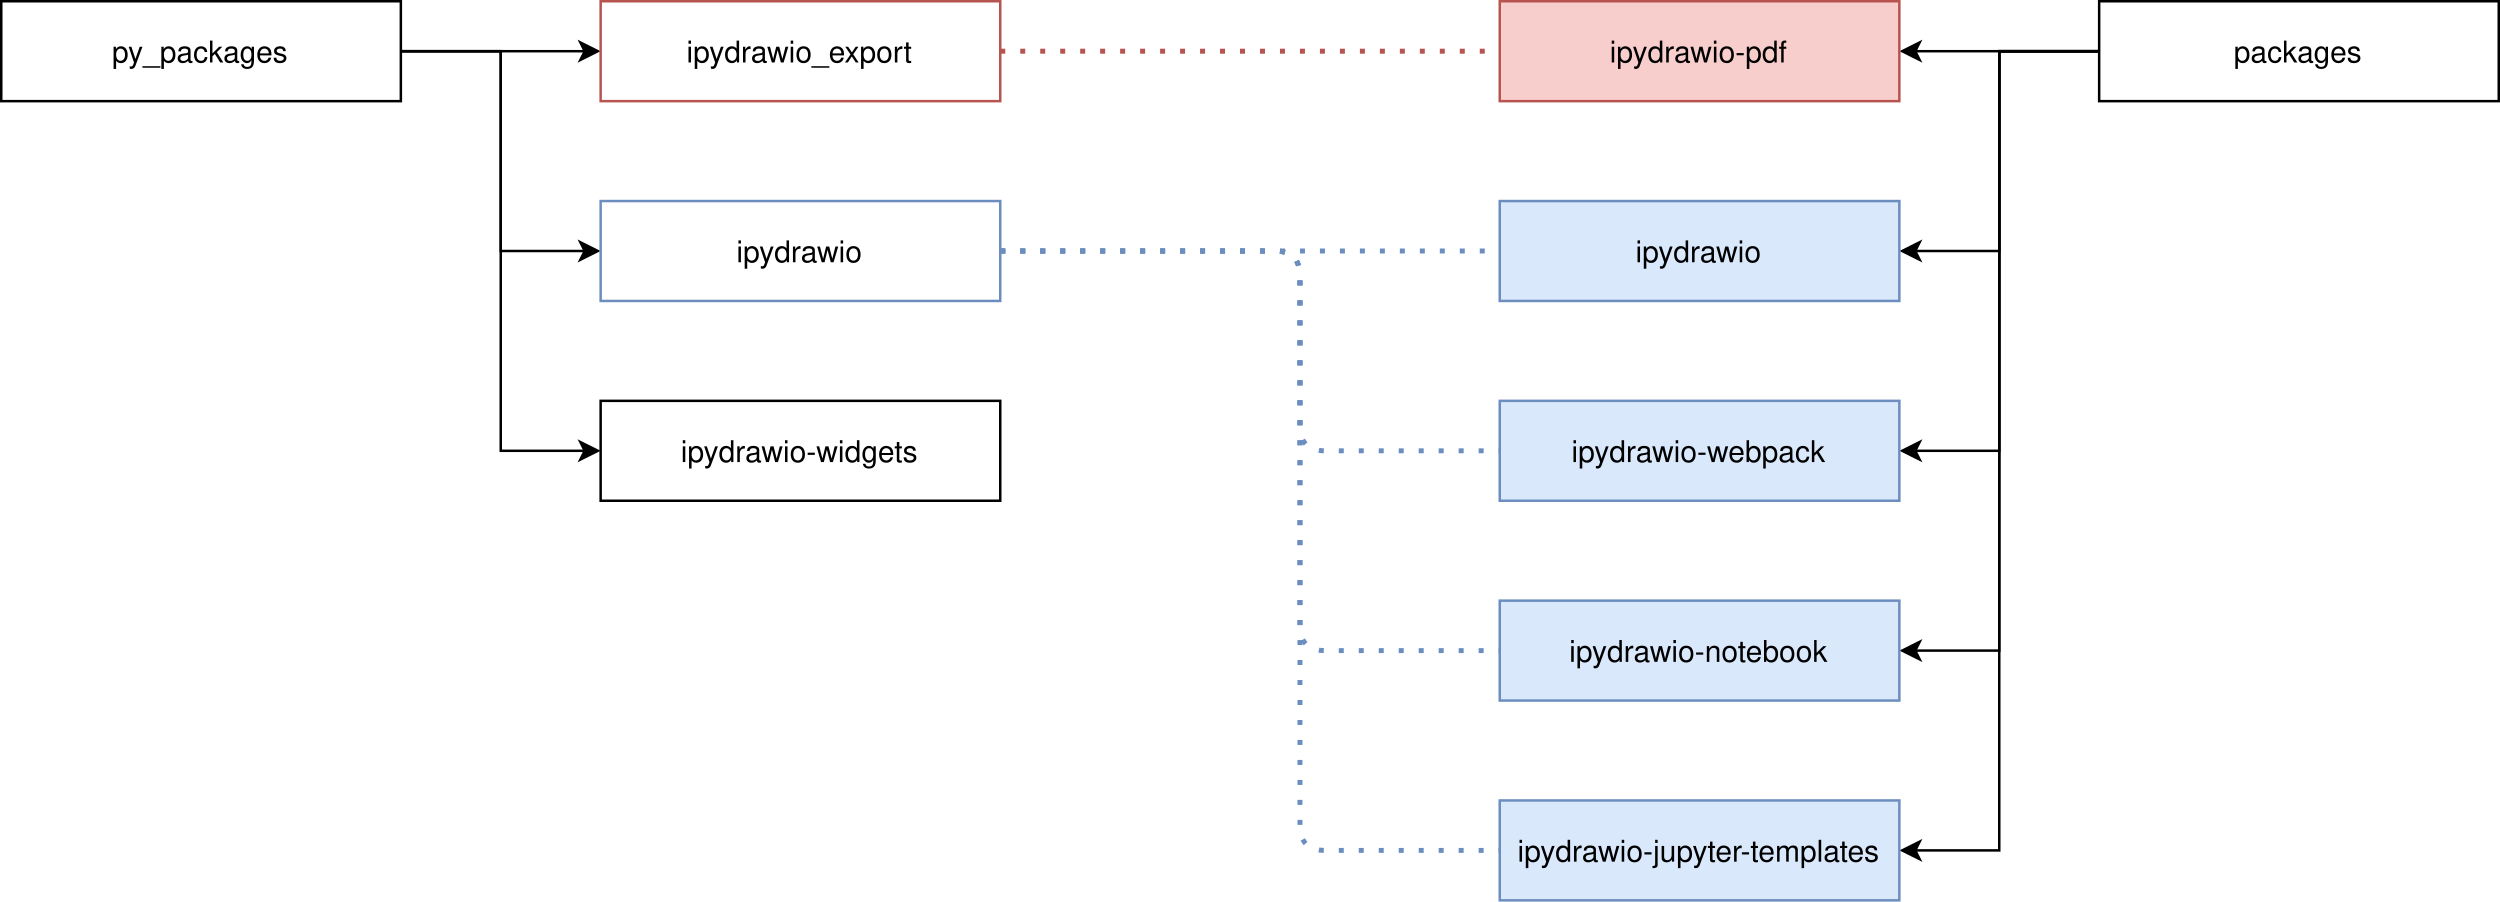
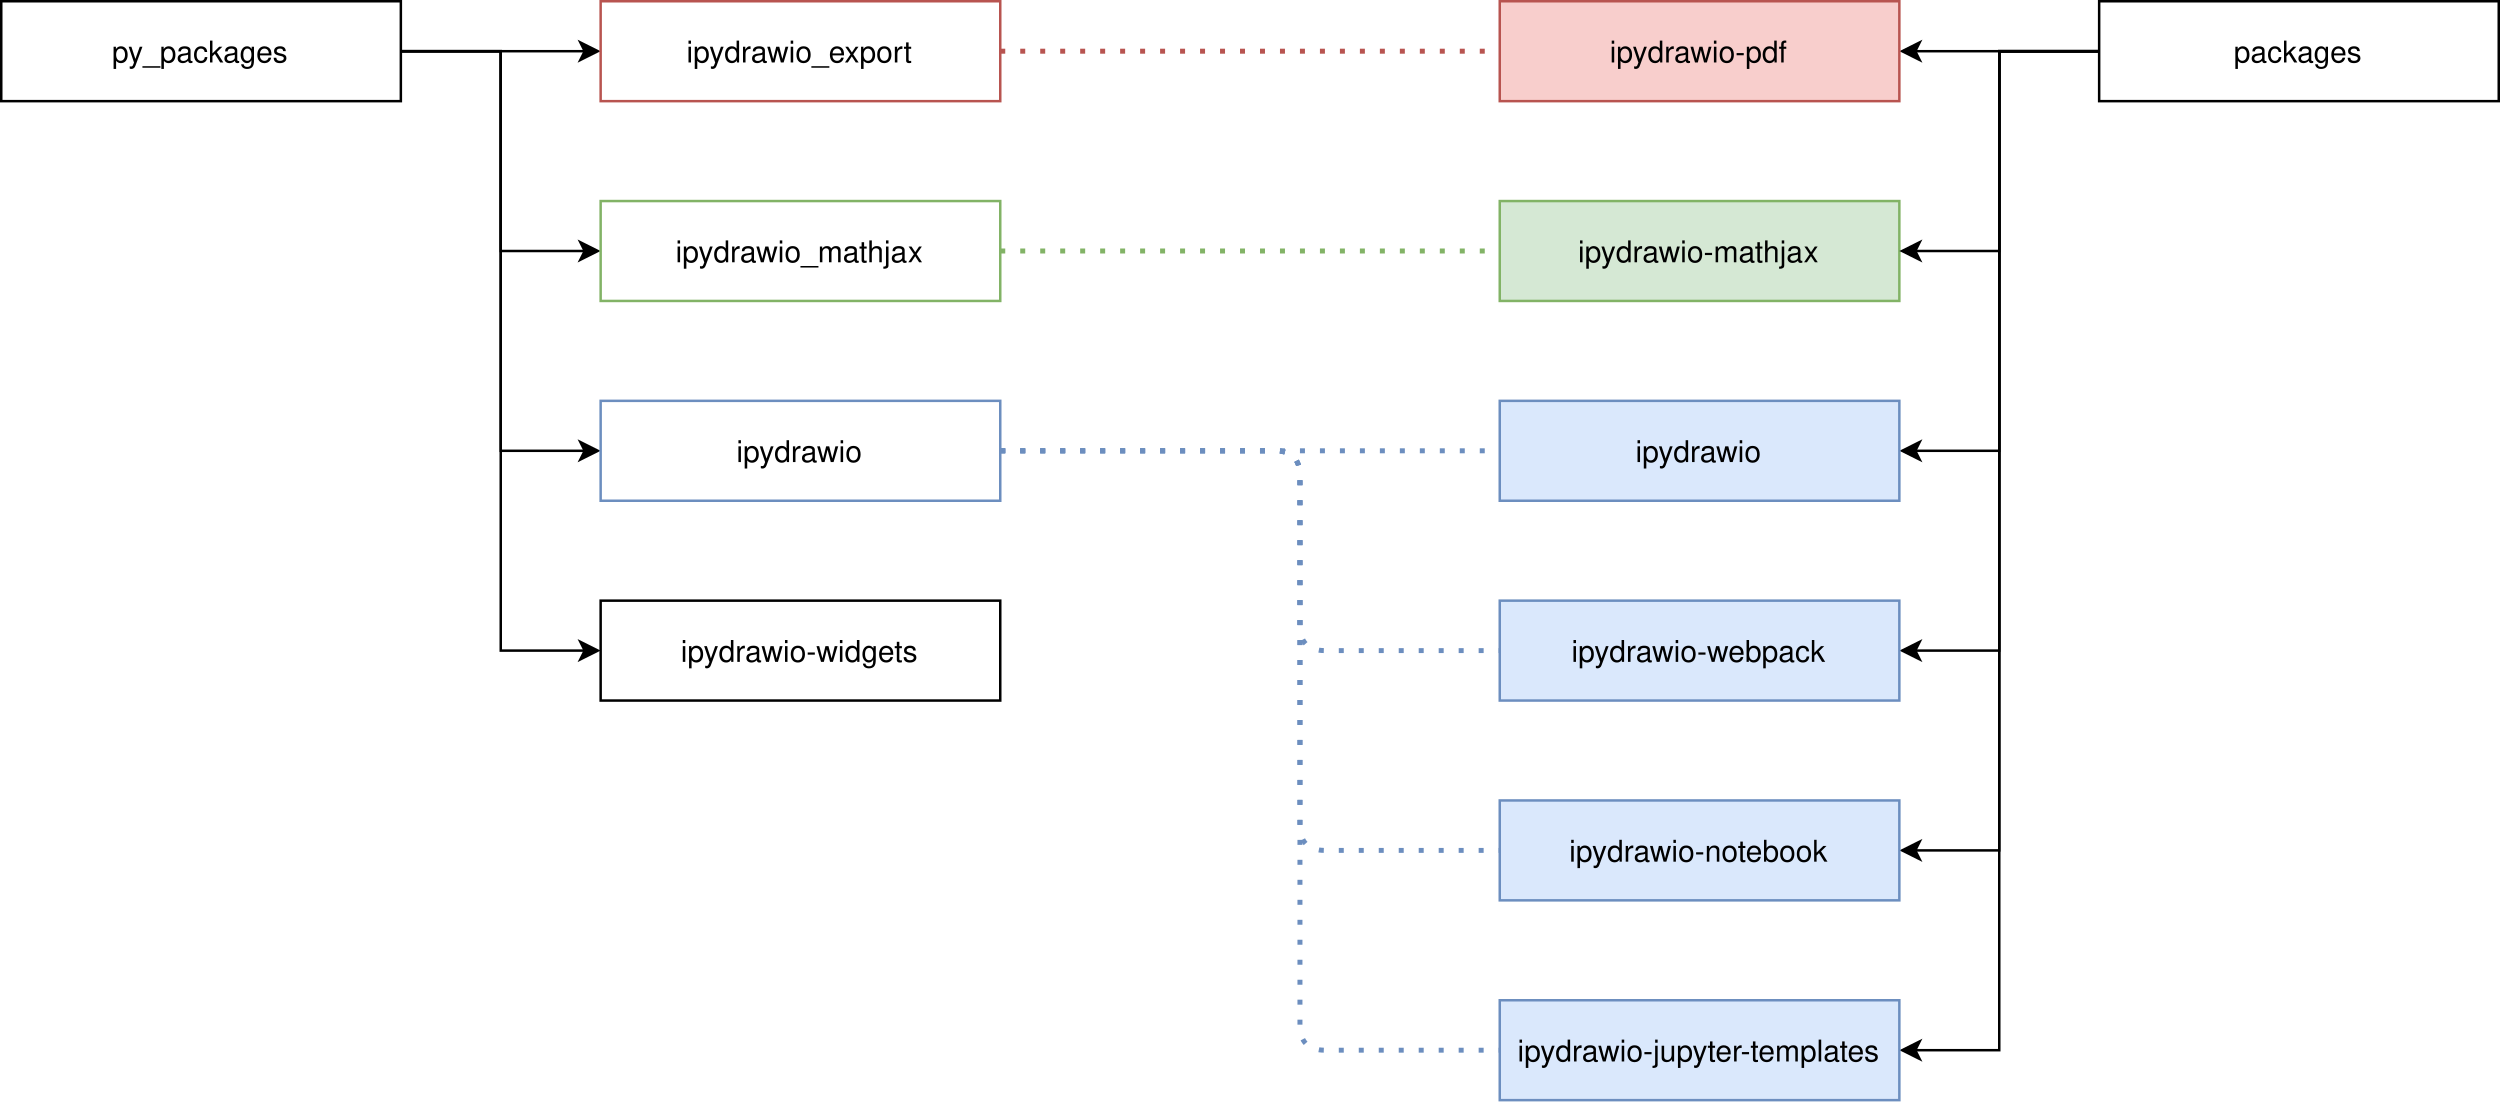
- <svg xmlns="http://www.w3.org/2000/svg" version="1.1" width="1001px" height="361px" viewBox="-0.5 -0.5 1001 361" content="&lt;mxfile version=&quot;16.4.0&quot; type=&quot;embed&quot;&gt;&#10;  &lt;diagram id=&quot;5VtAhx_Kaj5QVmaxudvQ&quot; name=&quot;Deployment&quot;&gt;7Vpdc6IwFP01PnYHCCB9rK7tPuzOdtrZ2cdOhKi0SJgQq+yv3wAJhuAHKoi27UvN5QaSe8653CT0wHC+eiAwmv3CHgp6huateuB7zzB0YJrsX2pJcktf03LDlPged1obnv1/iBuF28L3UFxypBgH1I/KRheHIXJpyQYJwcuy2wQH5adGcIoqhmcXBlXrX9+jM27VxTTSCz+QP53xRzsWvzCHwpkb4hn08FIygVEPDAnGNP81Xw1RkAZPxCXvd7/lajEwgkJap4OTd3iHwYLPjY+LJmKyyGNz501M6AxPcQiD0do6IHgReii9o8Zaa5+fGEfMqDPjK6I04UDCBcXMVB0qH32MF8TlD7c5upBMEffq56Z0WFI3Pr0HhOeIkoQ5EBRA6r+XIYMc+Wnhx7veEQITySHCfkhj6c6PqYE5cBIbJkcwEdRUAr3P3yn5sx/5CERLmsralIGXNf/EiPwev6bkNrQAjpnA8mEnLxF03xj/Yh45gtBTRicpCgJ9W5ofJ4YEPAz8ach+ugwgRBhiLg4CGMX+OPPQMktIoR+mVzOYCXIXJGZBf0JxDra2C+l3RCha7USRX1Wix4OnLSX12dw2k4Qnum2CXQq9HFnWlIK7M9h+lHgELn1cjmr/PFGNKcFvaIgDTLI7A3vojAb3zcS7iHCiRPc8Ea/kqdvry1PiZdVwoqpkluKtI6BSIcjHyXutUTg441kHZrzd/k1lvEKEL2gVMUzLWtS1XjdiHDiWaTWU/FQxnjf7VYuMSxejLmpCWY3ORZQNzoFlQ8W/pbKhfs2gy3G77KLB6VQ3B1YNOUHbj+vEDwIpT3kQORN3YznhOmg8aQYJW6Vxx+WEWH5dVQoTfm0XFLatgNVvp6A4NRcadrsFxc0SjdPEWNapcab8dxE6LfTXlU6Na9QpOI9O+4aiH1P7pkl/YhwXJltgtizbEFM0xljVLfhEugVGx7o1r1G31sfWrX6gbnf7N6/byJsokrU6kezEcZG7UbLjBhf1qmQ7XtSLHazrUmw7ZwEXo9gT37Sm0bJiXxdRwqR3Q9E8YgEW+wcFp860E34Rr1xT61jAdY7yQu8uPf5krRCHqWA9GM8yveq88QgpAyPMLIYGiiiKc04WkcH+PNBgRi3lAO2Et7aEi7UBFmE7MVVYfaUScxS4t+SG6ipcyTkAKDfKg1C50X5dV6lTZ0O3I+qcImaZOv0qc2pvCZ+HOaZ6XqIfy5x9N2qOOYKTn4w5tXfiOmLObVPMUW+0hTmHFjaWusPo7C5sVP8Td/6qNK6zzfQBaVx3o+qLxq3Q+MSdsCqNweekcd1V4BeNW6Fx68tMhhubp7K4BKY0o9bPoSvrwg1E3bpUVL/f6PpUBXS+16NI9ZjPq0r4X81nnzsrl2pvdQv22CUBUFalhnqke/SSgDXXXyvn7utvvsHoPw==&lt;/diagram&gt;&#10;&lt;/mxfile&gt;&#10;">
+ <svg xmlns="http://www.w3.org/2000/svg" version="1.1" width="1001px" height="441px" viewBox="-0.5 -0.5 1001 441" content="&lt;mxfile version=&quot;20.5.3&quot; type=&quot;embed&quot;&gt;&#10;  &lt;diagram id=&quot;5VtAhx_Kaj5QVmaxudvQ&quot; name=&quot;Deployment&quot;&gt;7VtLk9o4EP41HGfLtvyaY2An2UNSm0pqa48pYQvwxFguWQx4f/3KWAJZ4mGDX2QyhynUbgmp+/ta7ZaYgNl694nAdPUFhyieWEa4m4A/J5bl+4D9LwR5KfAMoxQsSRSWIvMo+B79h7hQqG2iEGUVRYpxTKO0KgxwkqCAVmSQELytqi1wXP3WFC6RJvgewFiX/huFdMWlplhG8eAvFC1X/Kt9hz9YQ6HMBdkKhngricDLBMwIxrT8tN7NUFzYTtil7PfxzNPDxAhKaJ0OftnhDcYbvjY+L5qLxaKQrZ03MaErvMQJjF+O0inBmyRExYgGax11PmOcMqHJhK+I0pw7Em4oZiJ9qnz2Gd6QgH+5y70LyRJxLa8UFdOSuvHlfUJ4jSjJmQJBMaTRW9VlkHt+edDjXT8QAnNJIcVRQjNp5K+FgClwDFs292AuoKkY+oq+5Vb02YdyBqIlLeUo2jtv3/wnQ+Tv+WsBbsuI4Zzxq5x2/iOFwU+Gv4xbjiD0bQ8nyQrC+660Pg4MyfEwjpYJ+xgwByHCPBbgOIZpFs33GsZeklAYJcXTvZsJCjYkY0b/hrLS2cYlT78hQtHuohf5U8V6Pm9uJfZxgxoriXii2ym3S6aXLcuaknEvGjtK85DAbYSrVvX6sWpGCf6JZjjGZD8ycGf+y/RjO/Y+WDhX4NuPxbU49fx4cUpsVi0HKi2yHHYdEYlUF5Tz5L2OXmgc8ZyGEe+yflsR70DCH2iXMp9WuWgak2HIOPUd22kp+Klk7Df66UnG2MloipxQZqM/irTBb5g2qPpdpQ31cwZTttu4kwZ/UN40zBpKgHZv10UUx1KcCiHyF8HJdCLw0XzRjidcFcYDpxPi9euhQpjQ6zqhcF0lRnndJBT3xkJgd5tQPG3RvAiMVZ5aPcW/UfAUWAPz1HpEnoJ+eOpZCn9s4w9D+hPzGBltbatj2iaYojnGKm/BO+KtbQzMW/sReev82rw1G/L2sn77vE3DhUJZZxDKLvwABScpO2/xpV6l7MAv9aKC9ViM7eYsYDSMvXOndbpm7OsmzRn1nihap8zAon5wwFRPlfBxbLlDE7jOUV4SfiiOP1krwUlB2BBmqz1fTd74CilzRrKXWAY4WFGcczKLTK/HgRYjaiUGGHfs2pJfnBNuEbI7Q4XjVWEBfMXdZ2KD/hauxBwAlIFKI2gDXee1Dp06Bd2BoHMPmWXoeDpyapeE+0GOrZ6XPN+KnGsDtYccgcl3hpzalbhhkGPVLNhdRY420BnkNE1sHKXCqJxqXNW/s/Knw7hOmekXhHHdQtVvGHcC4zsrYTqMwfuEcd23wN8w7gTGnb9mMr+xdSovl8CWVjTuc2j1/sbQpypg7LWeE7epgF2T5OO+9nkxc9F7qyVY88ZQArzbQsktm5A3NLgUiCg48s/CTQPlo4HL9BuBS703aNQDVxtX9Yp78K9wp0T0nm7AaBmIb02B6x7wowX2WtA4E+sPcX0kl46eTpv+uR/Tq0mhg/zQ7tolaqW2Z5doEVIMO6IIecPZSwUyD3N/slmIVC8Q1g2R+kBKrBUpdgf7ry3S0xG+BJ4/B1D43hSgYlevA9CBqrm3pm5aNVcd6GbosObxh2al+vHXeuDlfw==&lt;/diagram&gt;&#10;&lt;/mxfile&gt;&#10;">
  <defs />
  <g>
    <g id="cell-8">
-       <path d="M 160 20 L 200 20 L 200 100 L 233.63 100" fill="none" stroke="rgb(0, 0, 0)" stroke-miterlimit="10" pointer-events="stroke" />
-       <path d="M 238.88 100 L 231.88 103.5 L 233.63 100 L 231.88 96.5 Z" fill="rgb(0, 0, 0)" stroke="rgb(0, 0, 0)" stroke-miterlimit="10" pointer-events="all" />
+       <path d="M 160 20 L 200 20 L 200 180 L 233.63 180" fill="none" stroke="rgb(0, 0, 0)" stroke-miterlimit="10" pointer-events="stroke" />
+       <path d="M 238.88 180 L 231.88 183.5 L 233.63 180 L 231.88 176.5 Z" fill="rgb(0, 0, 0)" stroke="rgb(0, 0, 0)" stroke-miterlimit="10" pointer-events="all" />
    </g>
    <g id="cell-6" content="&lt;UserObject label=&quot;py_packages&quot; treeRoot=&quot;1&quot;/&gt;" data-label="py_packages" data-treeRoot="1">
      <rect x="0" y="0" width="160" height="40" fill="rgb(255, 255, 255)" stroke="rgb(0, 0, 0)" pointer-events="all" />
      <g fill="rgb(0, 0, 0)" font-family="Helvetica" text-anchor="middle" font-size="12px">
        <text x="79.5" y="24.5">py_packages</text>
      </g>
    </g>
    <g id="cell-7" content="&lt;UserObject label=&quot;ipydrawio&quot;/&gt;" data-label="ipydrawio">
-       <rect x="240" y="80" width="160" height="40" fill="rgb(255, 255, 255)" stroke="#6c8ebf" pointer-events="all" />
+       <rect x="240" y="160" width="160" height="40" fill="rgb(255, 255, 255)" stroke="#6c8ebf" pointer-events="all" />
      <g fill="rgb(0, 0, 0)" font-family="Helvetica" text-anchor="middle" font-size="12px">
-         <text x="319.5" y="104.5">ipydrawio</text>
+         <text x="319.5" y="184.5">ipydrawio</text>
      </g>
    </g>
    <g id="cell-9">
      <path d="M 160 20 L 210 20 L 233.63 20" fill="none" stroke="rgb(0, 0, 0)" stroke-miterlimit="10" pointer-events="stroke" />
      <path d="M 238.88 20 L 231.88 23.5 L 233.63 20 L 231.88 16.5 Z" fill="rgb(0, 0, 0)" stroke="rgb(0, 0, 0)" stroke-miterlimit="10" pointer-events="all" />
    </g>
    <g id="cell-10" content="&lt;UserObject label=&quot;ipydrawio_export&quot;/&gt;" data-label="ipydrawio_export">
      <rect x="240" y="0" width="160" height="40" fill="rgb(255, 255, 255)" stroke="#b85450" pointer-events="all" />
      <g fill="rgb(0, 0, 0)" font-family="Helvetica" text-anchor="middle" font-size="12px">
        <text x="319.5" y="24.5">ipydrawio_export</text>
      </g>
    </g>
    <g id="cell-19">
-       <path d="M 840 20 L 800 20 L 800 100 L 766.37 100" fill="none" stroke="rgb(0, 0, 0)" stroke-miterlimit="10" pointer-events="stroke" />
-       <path d="M 761.12 100 L 768.12 96.5 L 766.37 100 L 768.12 103.5 Z" fill="rgb(0, 0, 0)" stroke="rgb(0, 0, 0)" stroke-miterlimit="10" pointer-events="all" />
+       <path d="M 840 20 L 800 20 L 800 180 L 766.37 180" fill="none" stroke="rgb(0, 0, 0)" stroke-miterlimit="10" pointer-events="stroke" />
+       <path d="M 761.12 180 L 768.12 176.5 L 766.37 180 L 768.12 183.5 Z" fill="rgb(0, 0, 0)" stroke="rgb(0, 0, 0)" stroke-miterlimit="10" pointer-events="all" />
    </g>
    <g id="cell-11" content="&lt;UserObject label=&quot;packages&quot; treeRoot=&quot;1&quot;/&gt;" data-label="packages" data-treeRoot="1">
      <rect x="840" y="0" width="160" height="40" fill="rgb(255, 255, 255)" stroke="rgb(0, 0, 0)" pointer-events="all" />
      <g fill="rgb(0, 0, 0)" font-family="Helvetica" text-anchor="middle" font-size="12px">
        <text x="919.5" y="24.5">packages</text>
      </g>
    </g>
    <g id="cell-18" content="&lt;UserObject label=&quot;ipydrawio&quot;/&gt;" data-label="ipydrawio">
-       <rect x="600" y="80" width="160" height="40" fill="#dae8fc" stroke="#6c8ebf" pointer-events="all" />
+       <rect x="600" y="160" width="160" height="40" fill="#dae8fc" stroke="#6c8ebf" pointer-events="all" />
      <g fill="rgb(0, 0, 0)" font-family="Helvetica" text-anchor="middle" font-size="12px">
-         <text x="679.5" y="104.5">ipydrawio</text>
+         <text x="679.5" y="184.5">ipydrawio</text>
      </g>
    </g>
    <g id="cell-20">
-       <path d="M 840 20 L 800 20 L 800 180 L 766.37 180" fill="none" stroke="rgb(0, 0, 0)" stroke-miterlimit="10" pointer-events="stroke" />
-       <path d="M 761.12 180 L 768.12 176.5 L 766.37 180 L 768.12 183.5 Z" fill="rgb(0, 0, 0)" stroke="rgb(0, 0, 0)" stroke-miterlimit="10" pointer-events="all" />
+       <path d="M 840 20 L 800 20 L 800 260 L 766.37 260" fill="none" stroke="rgb(0, 0, 0)" stroke-miterlimit="10" pointer-events="stroke" />
+       <path d="M 761.12 260 L 768.12 256.5 L 766.37 260 L 768.12 263.5 Z" fill="rgb(0, 0, 0)" stroke="rgb(0, 0, 0)" stroke-miterlimit="10" pointer-events="all" />
    </g>
    <g id="cell-21" content="&lt;UserObject label=&quot;ipydrawio-webpack&quot;/&gt;" data-label="ipydrawio-webpack">
-       <rect x="600" y="160" width="160" height="40" fill="#dae8fc" stroke="#6c8ebf" pointer-events="all" />
+       <rect x="600" y="240" width="160" height="40" fill="#dae8fc" stroke="#6c8ebf" pointer-events="all" />
      <g fill="rgb(0, 0, 0)" font-family="Helvetica" text-anchor="middle" font-size="12px">
-         <text x="679.5" y="184.5">ipydrawio-webpack</text>
+         <text x="679.5" y="264.5">ipydrawio-webpack</text>
      </g>
    </g>
    <g id="cell-22">
-       <path d="M 840 20 L 800 20 L 800 260 L 766.37 260" fill="none" stroke="rgb(0, 0, 0)" stroke-miterlimit="10" pointer-events="stroke" />
-       <path d="M 761.12 260 L 768.12 256.5 L 766.37 260 L 768.12 263.5 Z" fill="rgb(0, 0, 0)" stroke="rgb(0, 0, 0)" stroke-miterlimit="10" pointer-events="all" />
+       <path d="M 840 20 L 800 20 L 800 340 L 766.37 340" fill="none" stroke="rgb(0, 0, 0)" stroke-miterlimit="10" pointer-events="stroke" />
+       <path d="M 761.12 340 L 768.12 336.5 L 766.37 340 L 768.12 343.5 Z" fill="rgb(0, 0, 0)" stroke="rgb(0, 0, 0)" stroke-miterlimit="10" pointer-events="all" />
    </g>
    <g id="cell-23" content="&lt;UserObject label=&quot;ipydrawio-notebook&quot;/&gt;" data-label="ipydrawio-notebook">
-       <rect x="600" y="240" width="160" height="40" fill="#dae8fc" stroke="#6c8ebf" pointer-events="all" />
+       <rect x="600" y="320" width="160" height="40" fill="#dae8fc" stroke="#6c8ebf" pointer-events="all" />
      <g fill="rgb(0, 0, 0)" font-family="Helvetica" text-anchor="middle" font-size="12px">
-         <text x="679.5" y="264.5">ipydrawio-notebook</text>
+         <text x="679.5" y="344.5">ipydrawio-notebook</text>
      </g>
    </g>
    <g id="cell-24">
      <path d="M 840 20 L 770 20 L 766.37 20" fill="none" stroke="rgb(0, 0, 0)" stroke-miterlimit="10" pointer-events="stroke" />
      <path d="M 761.12 20 L 768.12 16.5 L 766.37 20 L 768.12 23.5 Z" fill="rgb(0, 0, 0)" stroke="rgb(0, 0, 0)" stroke-miterlimit="10" pointer-events="all" />
    </g>
    <g id="cell-25" content="&lt;UserObject label=&quot;ipydrawio-pdf&quot;/&gt;" data-label="ipydrawio-pdf">
      <rect x="600" y="0" width="160" height="40" fill="#f8cecc" stroke="#b85450" pointer-events="all" />
      <g fill="rgb(0, 0, 0)" font-family="Helvetica" text-anchor="middle" font-size="12px">
        <text x="679.5" y="24.5">ipydrawio-pdf</text>
      </g>
    </g>
    <g id="cell-26">
-       <path d="M 840 20 L 800 20 L 800 340 L 766.37 340" fill="none" stroke="rgb(0, 0, 0)" stroke-miterlimit="10" pointer-events="stroke" />
-       <path d="M 761.12 340 L 768.12 336.5 L 766.37 340 L 768.12 343.5 Z" fill="rgb(0, 0, 0)" stroke="rgb(0, 0, 0)" stroke-miterlimit="10" pointer-events="all" />
+       <path d="M 840 20 L 800 20 L 800 420 L 766.37 420" fill="none" stroke="rgb(0, 0, 0)" stroke-miterlimit="10" pointer-events="stroke" />
+       <path d="M 761.12 420 L 768.12 416.5 L 766.37 420 L 768.12 423.5 Z" fill="rgb(0, 0, 0)" stroke="rgb(0, 0, 0)" stroke-miterlimit="10" pointer-events="all" />
    </g>
    <g id="cell-27" content="&lt;UserObject label=&quot;ipydrawio-jupyter-templates&quot;/&gt;" data-label="ipydrawio-jupyter-templates">
-       <rect x="600" y="320" width="160" height="40" fill="#dae8fc" stroke="#6c8ebf" pointer-events="all" />
+       <rect x="600" y="400" width="160" height="40" fill="#dae8fc" stroke="#6c8ebf" pointer-events="all" />
      <g fill="rgb(0, 0, 0)" font-family="Helvetica" text-anchor="middle" font-size="12px">
-         <text x="679.5" y="344.5">ipydrawio-jupyter-templates</text>
+         <text x="679.5" y="424.5">ipydrawio-jupyter-templates</text>
      </g>
    </g>
    <g id="cell-28">
      <path d="M 400 20 L 600 20" fill="none" stroke="#b85450" stroke-width="2" stroke-miterlimit="10" stroke-dasharray="2 6" pointer-events="stroke" />
    </g>
    <g id="cell-29">
-       <path d="M 400 100 L 600 100" fill="none" stroke="#6c8ebf" stroke-width="2" stroke-miterlimit="10" stroke-dasharray="2 6" pointer-events="stroke" />
+       <path d="M 400 180 L 600 180" fill="none" stroke="#6c8ebf" stroke-width="2" stroke-miterlimit="10" stroke-dasharray="2 6" pointer-events="stroke" />
    </g>
    <g id="cell-30">
-       <path d="M 400 100 L 510 100 Q 520 100 520 110 L 520 170 Q 520 180 530 180 L 600 180" fill="none" stroke="#6c8ebf" stroke-width="2" stroke-miterlimit="10" stroke-dasharray="2 6" pointer-events="stroke" />
+       <path d="M 400 180 L 510 180 Q 520 180 520 190 L 520 250 Q 520 260 530 260 L 600 260" fill="none" stroke="#6c8ebf" stroke-width="2" stroke-miterlimit="10" stroke-dasharray="2 6" pointer-events="stroke" />
    </g>
    <g id="cell-32">
-       <path d="M 400 100 L 510 100 Q 520 100 520 110 L 520 250 Q 520 260 530 260 L 600 260" fill="none" stroke="#6c8ebf" stroke-width="2" stroke-miterlimit="10" stroke-dasharray="2 6" pointer-events="stroke" />
+       <path d="M 400 180 L 510 180 Q 520 180 520 190 L 520 330 Q 520 340 530 340 L 600 340" fill="none" stroke="#6c8ebf" stroke-width="2" stroke-miterlimit="10" stroke-dasharray="2 6" pointer-events="stroke" />
    </g>
    <g id="cell-33">
-       <path d="M 400 100 L 510 100 Q 520 100 520 110 L 520 330 Q 520 340 530 340 L 600 340" fill="none" stroke="#6c8ebf" stroke-width="2" stroke-miterlimit="10" stroke-dasharray="2 6" pointer-events="stroke" />
+       <path d="M 400 180 L 510 180 Q 520 180 520 190 L 520 410 Q 520 420 530 420 L 600 420" fill="none" stroke="#6c8ebf" stroke-width="2" stroke-miterlimit="10" stroke-dasharray="2 6" pointer-events="stroke" />
    </g>
    <g id="cell-34" content="&lt;UserObject label=&quot;ipydrawio-widgets&quot;/&gt;" data-label="ipydrawio-widgets">
-       <rect x="240" y="160" width="160" height="40" fill="rgb(255, 255, 255)" stroke="rgb(0, 0, 0)" pointer-events="all" />
+       <rect x="240" y="240" width="160" height="40" fill="rgb(255, 255, 255)" stroke="rgb(0, 0, 0)" pointer-events="all" />
      <g fill="rgb(0, 0, 0)" font-family="Helvetica" text-anchor="middle" font-size="12px">
-         <text x="319.5" y="184.5">ipydrawio-widgets</text>
+         <text x="319.5" y="264.5">ipydrawio-widgets</text>
      </g>
    </g>
    <g id="cell-36">
-       <path d="M 160 20 L 200 20 L 200 180 L 233.63 180" fill="none" stroke="rgb(0, 0, 0)" stroke-miterlimit="10" pointer-events="stroke" />
-       <path d="M 238.88 180 L 231.88 183.5 L 233.63 180 L 231.88 176.5 Z" fill="rgb(0, 0, 0)" stroke="rgb(0, 0, 0)" stroke-miterlimit="10" pointer-events="all" />
+       <path d="M 160 20 L 200 20 L 200 260 L 233.63 260" fill="none" stroke="rgb(0, 0, 0)" stroke-miterlimit="10" pointer-events="stroke" />
+       <path d="M 238.88 260 L 231.88 263.5 L 233.63 260 L 231.88 256.5 Z" fill="rgb(0, 0, 0)" stroke="rgb(0, 0, 0)" stroke-miterlimit="10" pointer-events="all" />
+     </g>
+     <g id="cell-37">
+       <path d="M 160 20 L 200 20 L 200 100 L 233.63 100" fill="none" stroke="rgb(0, 0, 0)" stroke-miterlimit="10" pointer-events="stroke" />
+       <path d="M 238.88 100 L 231.88 103.5 L 233.63 100 L 231.88 96.5 Z" fill="rgb(0, 0, 0)" stroke="rgb(0, 0, 0)" stroke-miterlimit="10" pointer-events="all" />
+     </g>
+     <g id="cell-38" content="&lt;UserObject label=&quot;ipydrawio_mathjax&quot;/&gt;" data-label="ipydrawio_mathjax">
+       <rect x="240" y="80" width="160" height="40" fill="rgb(255, 255, 255)" stroke="#82b366" pointer-events="all" />
+       <g fill="rgb(0, 0, 0)" font-family="Helvetica" text-anchor="middle" font-size="12px">
+         <text x="319.5" y="104.5">ipydrawio_mathjax</text>
+       </g>
+     </g>
+     <g id="cell-39" content="&lt;UserObject label=&quot;ipydrawio-mathjax&quot;/&gt;" data-label="ipydrawio-mathjax">
+       <rect x="600" y="80" width="160" height="40" fill="#d5e8d4" stroke="#82b366" pointer-events="all" />
+       <g fill="rgb(0, 0, 0)" font-family="Helvetica" text-anchor="middle" font-size="12px">
+         <text x="679.5" y="104.5">ipydrawio-mathjax</text>
+       </g>
+     </g>
+     <g id="cell-40">
+       <path d="M 840 20 L 800 20 L 800 100 L 766.37 100" fill="none" stroke="rgb(0, 0, 0)" stroke-miterlimit="10" pointer-events="stroke" />
+       <path d="M 761.12 100 L 768.12 96.5 L 766.37 100 L 768.12 103.5 Z" fill="rgb(0, 0, 0)" stroke="rgb(0, 0, 0)" stroke-miterlimit="10" pointer-events="all" />
+     </g>
+     <g id="cell-41">
+       <path d="M 400 100 L 600 100" fill="none" stroke="#82b366" stroke-width="2" stroke-miterlimit="10" stroke-dasharray="2 6" pointer-events="stroke" />
    </g>
  </g>
</svg>
